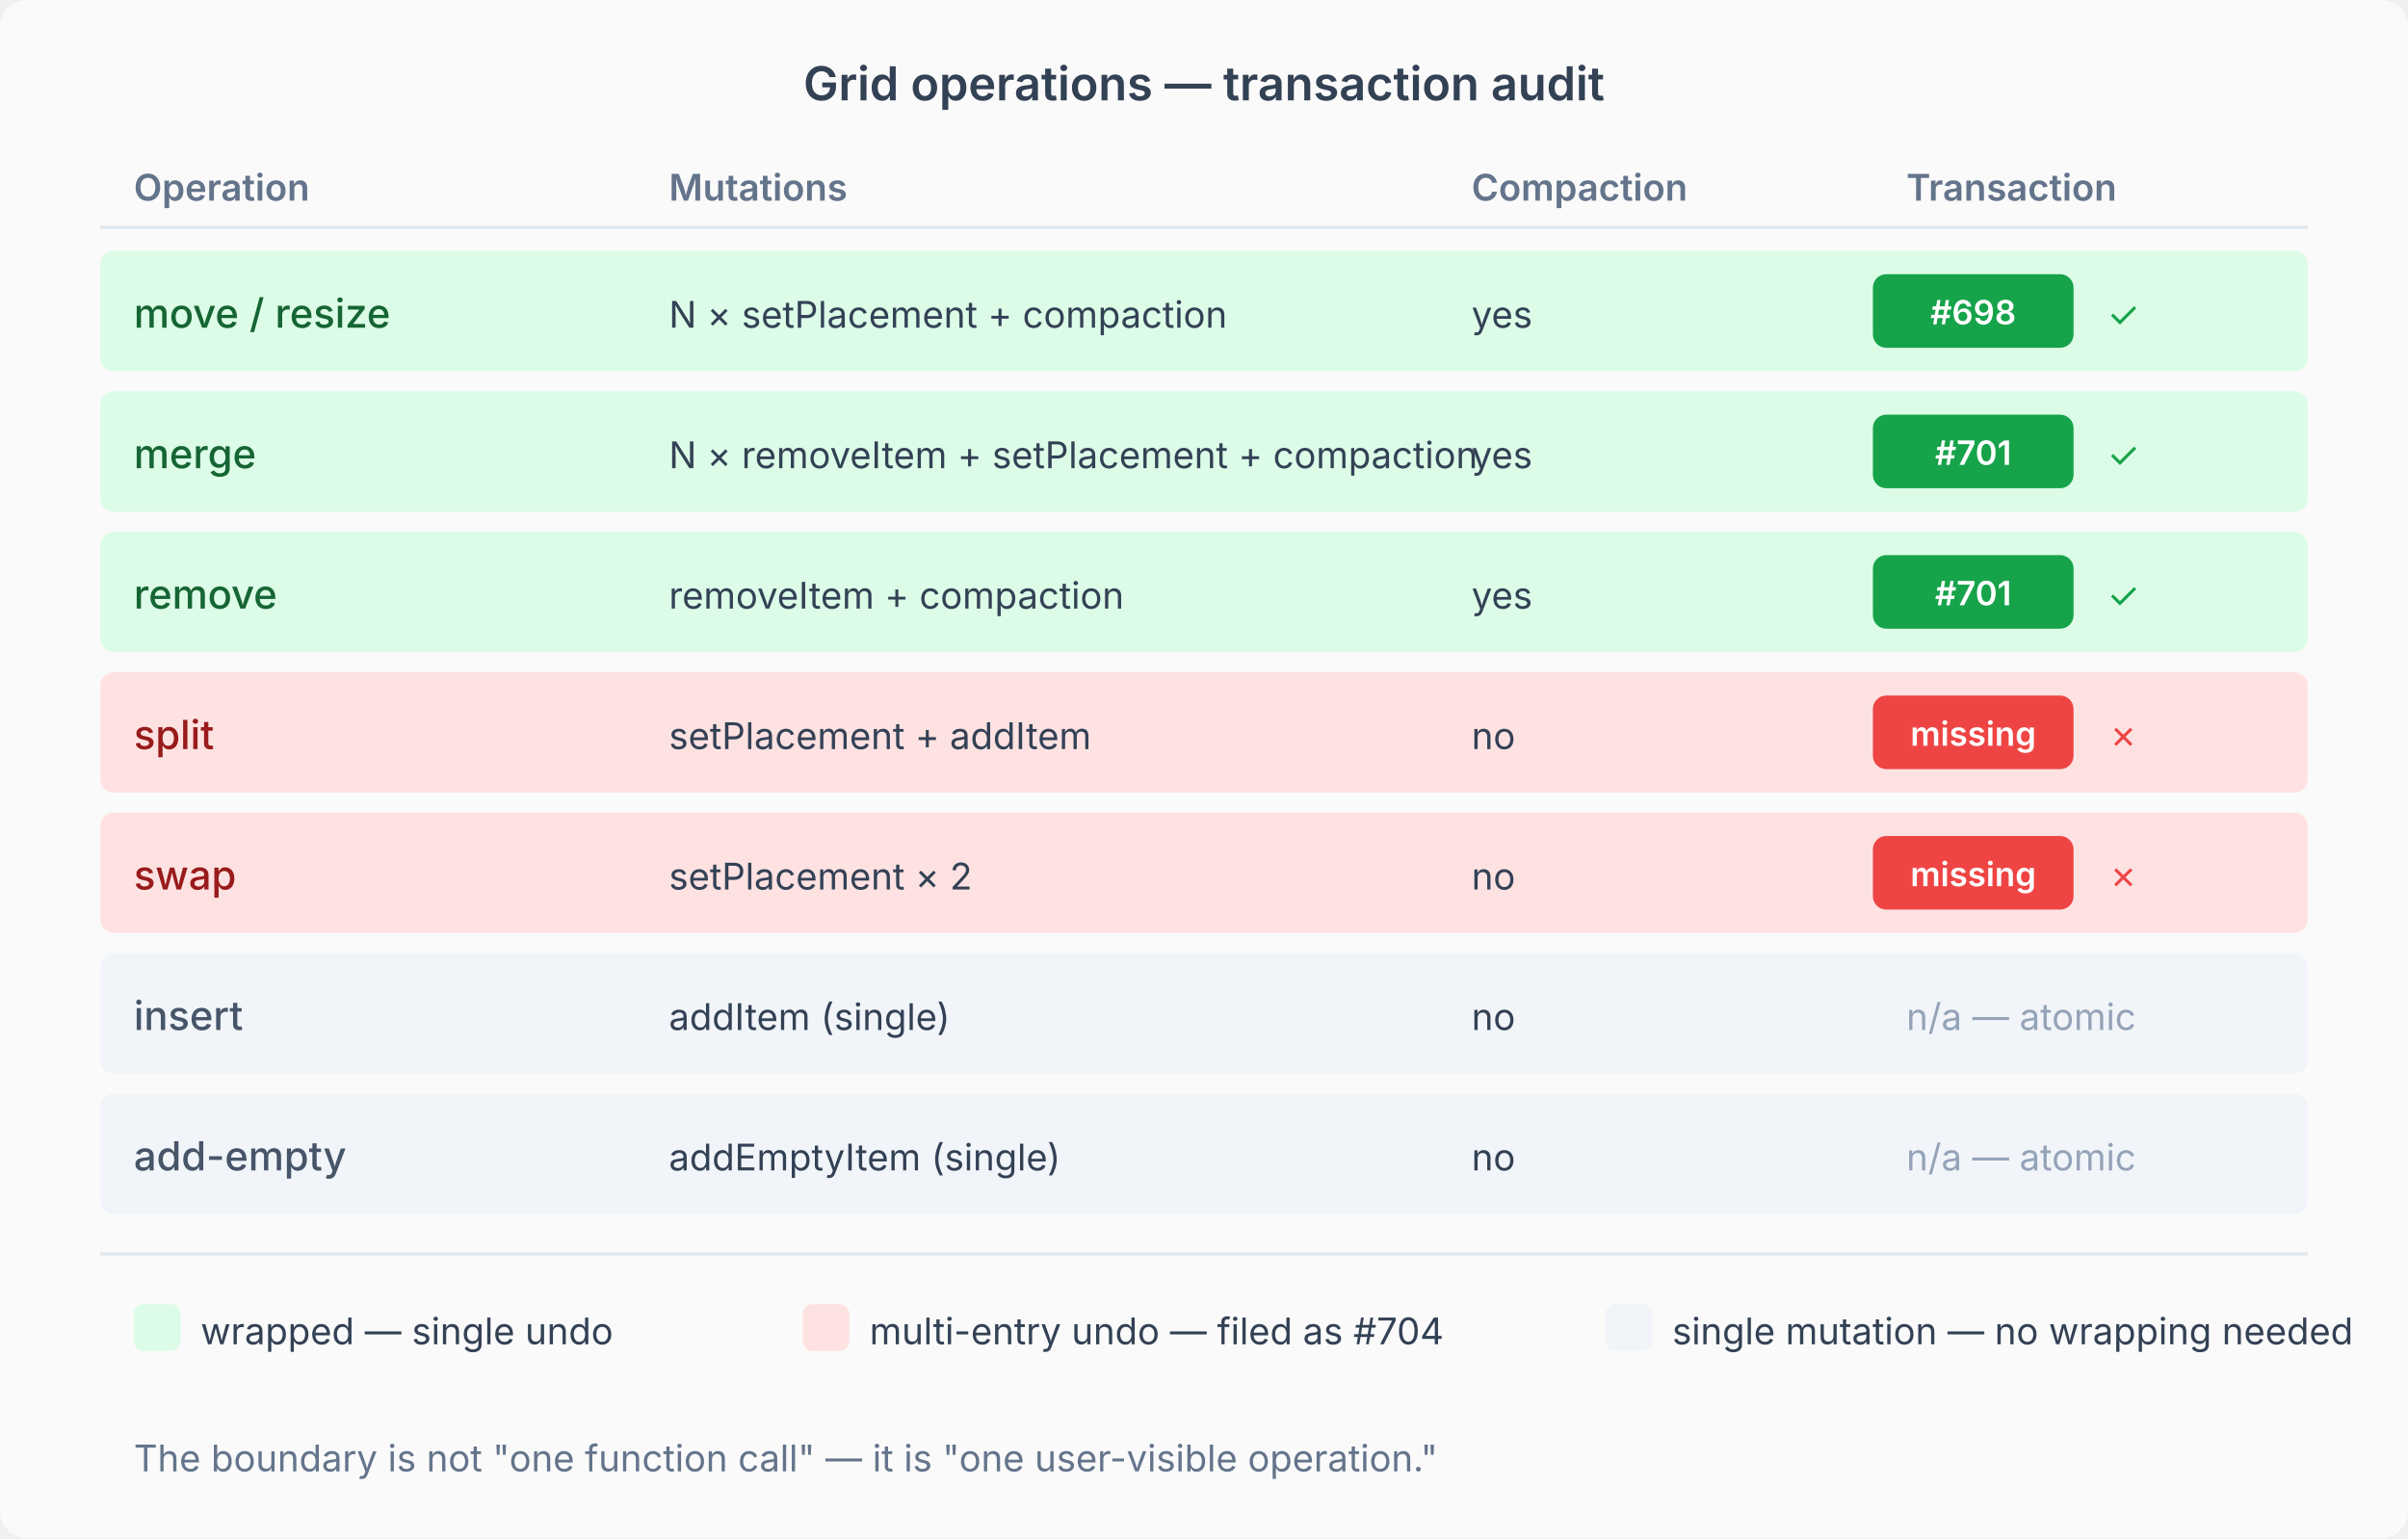
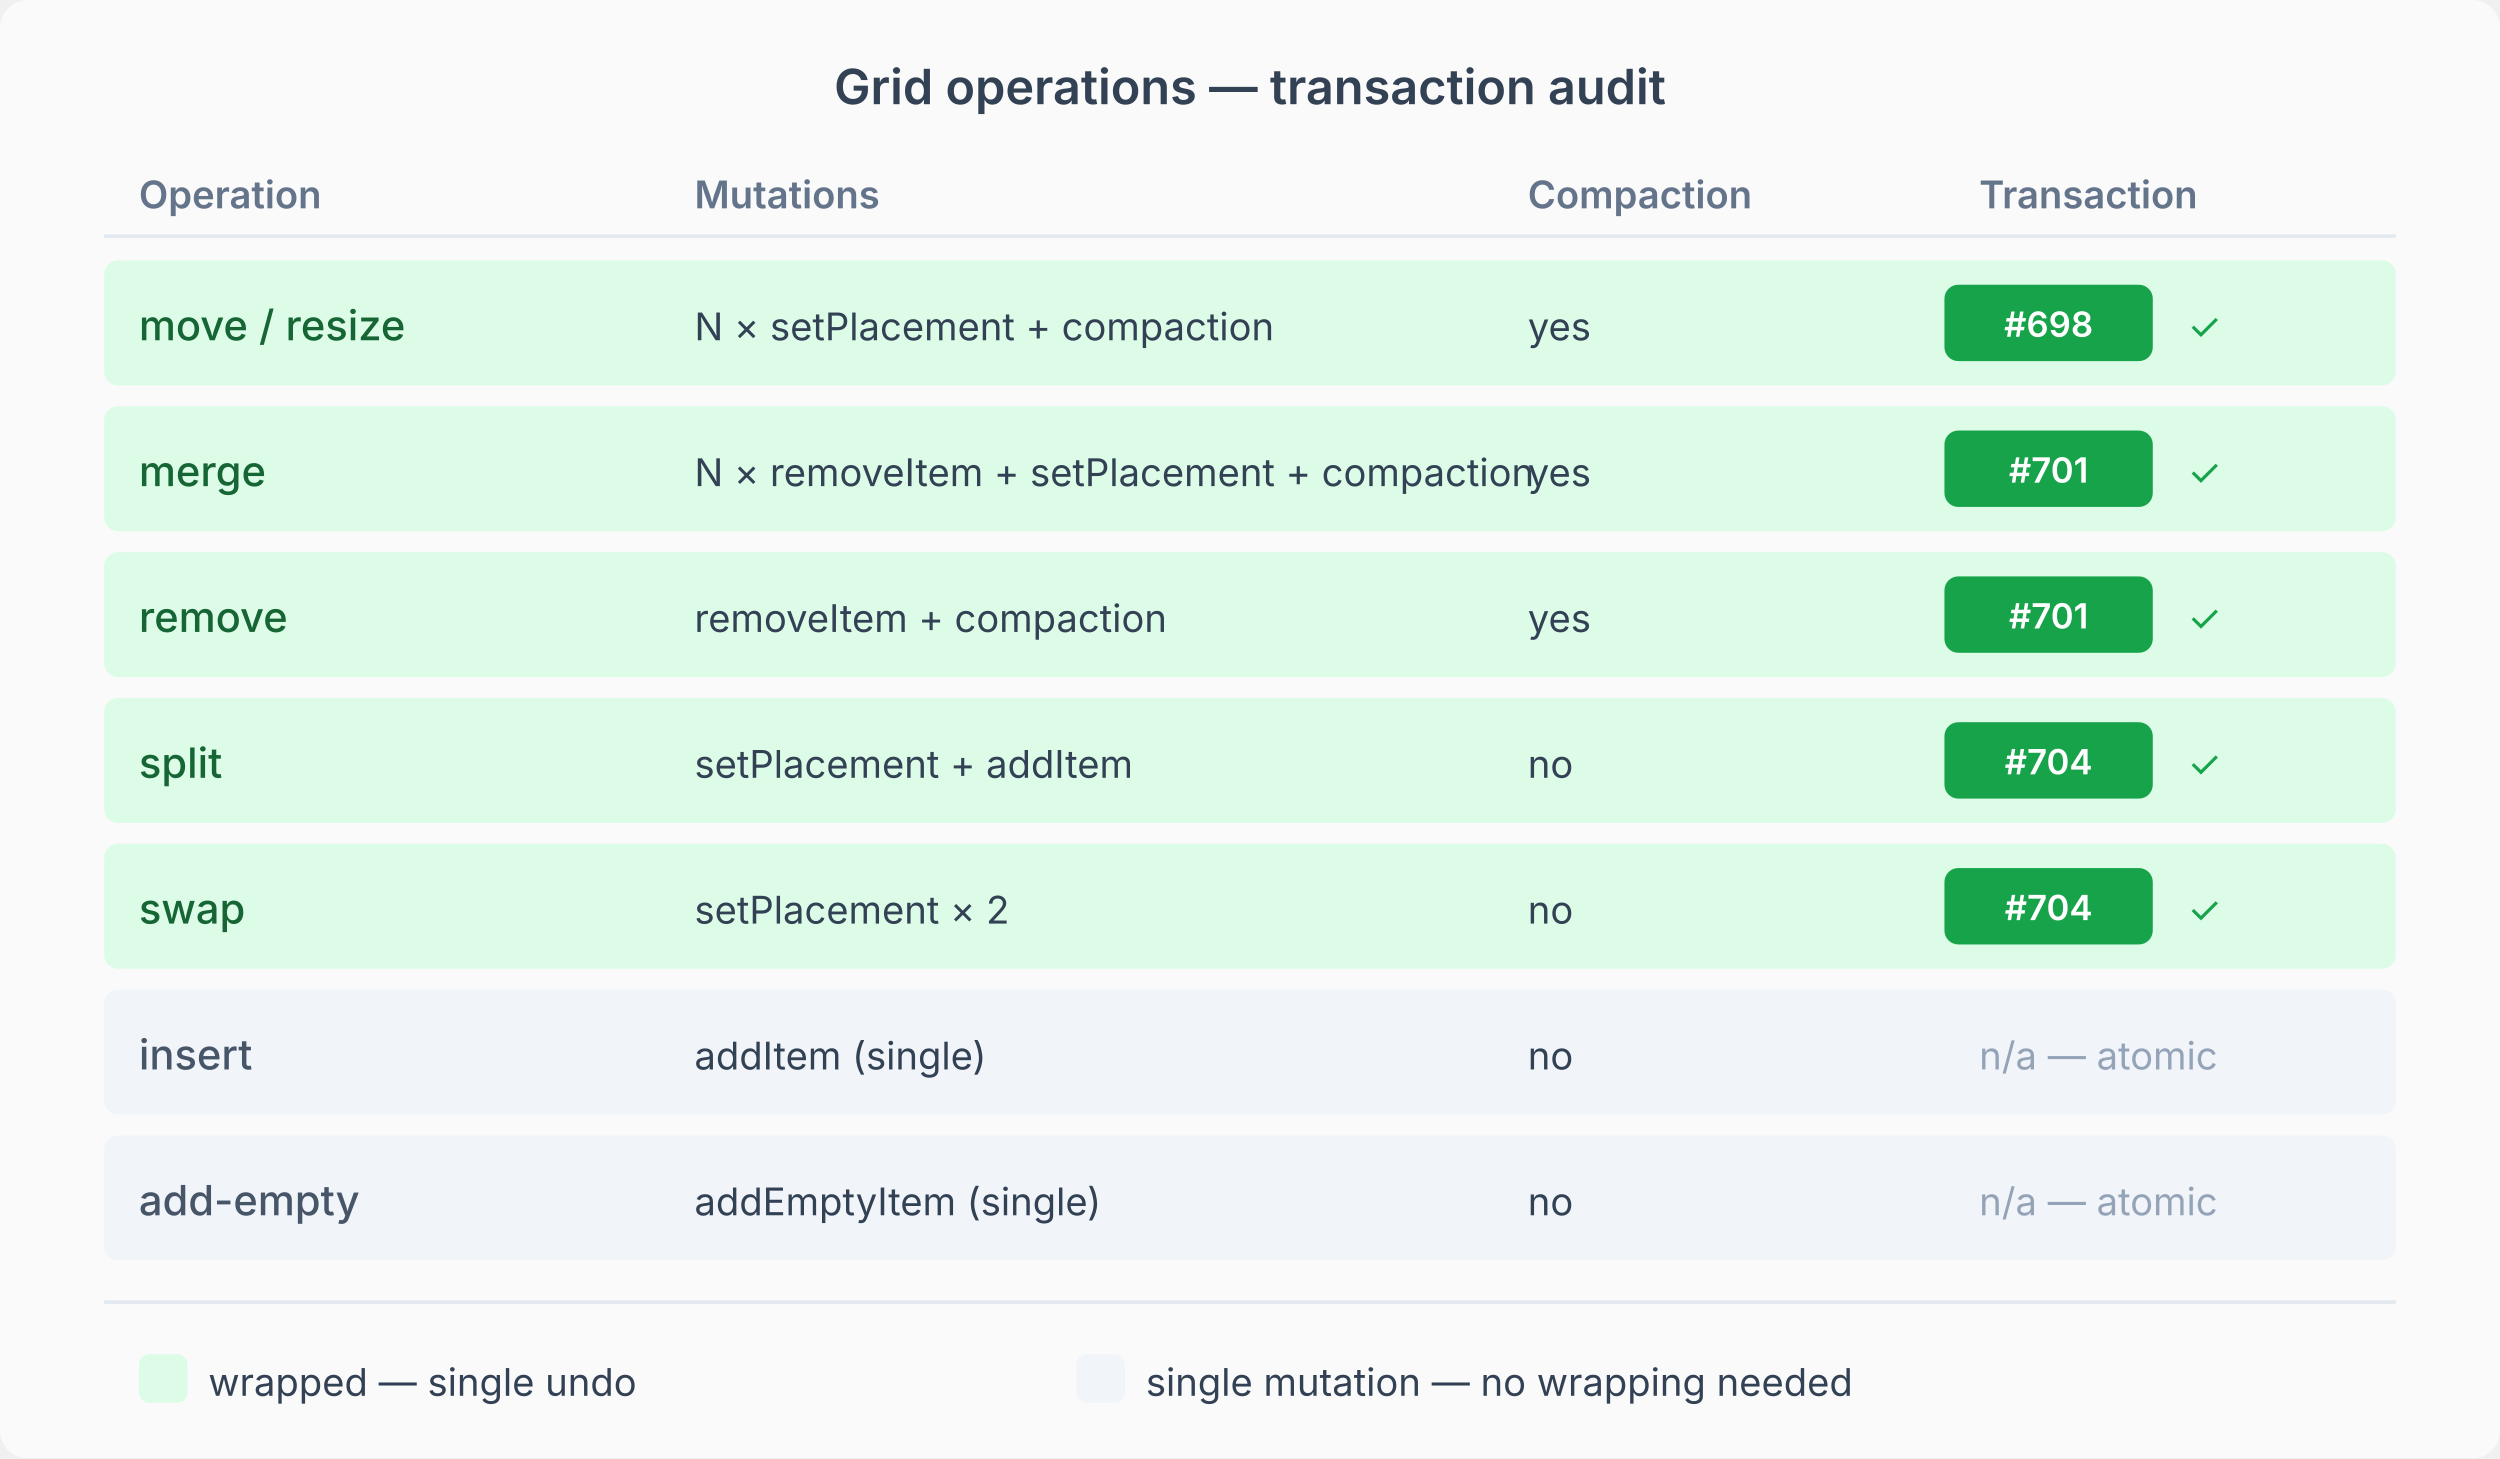
- <svg xmlns="http://www.w3.org/2000/svg" viewBox="0 0 720 460" font-family="system-ui, -apple-system, sans-serif">
-   <rect width="720" height="460" fill="#fafafa" rx="8" />
+ <svg xmlns="http://www.w3.org/2000/svg" viewBox="0 0 720 420" font-family="system-ui, -apple-system, sans-serif">
+   <rect width="720" height="420" fill="#fafafa" rx="8" />
  <text x="360" y="30" text-anchor="middle" font-size="14" font-weight="600" fill="#334155">Grid operations — transaction audit</text>
  <text x="40" y="60" font-size="11" font-weight="600" fill="#64748b">Operation</text>
  <text x="200" y="60" font-size="11" font-weight="600" fill="#64748b">Mutations</text>
  <text x="440" y="60" font-size="11" font-weight="600" fill="#64748b">Compaction</text>
  <text x="570" y="60" font-size="11" font-weight="600" fill="#64748b">Transaction</text>
  <line x1="30" y1="68" x2="690" y2="68" stroke="#e2e8f0" stroke-width="1" />
  <rect x="30" y="75" width="660" height="36" rx="4" fill="#dcfce7" />
  <text x="40" y="98" font-size="12" fill="#166534" font-weight="500">move / resize</text>
  <text x="200" y="98" font-size="11" fill="#334155">N × setPlacement + compaction</text>
  <text x="440" y="98" font-size="11" fill="#334155">yes</text>
  <rect x="560" y="82" width="60" height="22" rx="4" fill="#16a34a" />
  <text x="590" y="97" text-anchor="middle" font-size="10" font-weight="600" fill="#fff">#698</text>
  <text x="630" y="98" font-size="11" fill="#16a34a">✓</text>
  <rect x="30" y="117" width="660" height="36" rx="4" fill="#dcfce7" />
  <text x="40" y="140" font-size="12" fill="#166534" font-weight="500">merge</text>
  <text x="200" y="140" font-size="11" fill="#334155">N × removeItem + setPlacement + compaction</text>
  <text x="440" y="140" font-size="11" fill="#334155">yes</text>
  <rect x="560" y="124" width="60" height="22" rx="4" fill="#16a34a" />
  <text x="590" y="139" text-anchor="middle" font-size="10" font-weight="600" fill="#fff">#701</text>
  <text x="630" y="140" font-size="11" fill="#16a34a">✓</text>
  <rect x="30" y="159" width="660" height="36" rx="4" fill="#dcfce7" />
  <text x="40" y="182" font-size="12" fill="#166534" font-weight="500">remove</text>
  <text x="200" y="182" font-size="11" fill="#334155">removeItem + compaction</text>
  <text x="440" y="182" font-size="11" fill="#334155">yes</text>
  <rect x="560" y="166" width="60" height="22" rx="4" fill="#16a34a" />
  <text x="590" y="181" text-anchor="middle" font-size="10" font-weight="600" fill="#fff">#701</text>
  <text x="630" y="182" font-size="11" fill="#16a34a">✓</text>
-   <rect x="30" y="201" width="660" height="36" rx="4" fill="#fee2e2" />
-   <text x="40" y="224" font-size="12" fill="#991b1b" font-weight="500">split</text>
+   <rect x="30" y="201" width="660" height="36" rx="4" fill="#dcfce7" />
+   <text x="40" y="224" font-size="12" fill="#166534" font-weight="500">split</text>
  <text x="200" y="224" font-size="11" fill="#334155">setPlacement + addItem</text>
  <text x="440" y="224" font-size="11" fill="#334155">no</text>
-   <rect x="560" y="208" width="60" height="22" rx="4" fill="#ef4444" />
-   <text x="590" y="223" text-anchor="middle" font-size="10" font-weight="600" fill="#fff">missing</text>
-   <text x="630" y="224" font-size="11" fill="#ef4444">✗</text>
-   <rect x="30" y="243" width="660" height="36" rx="4" fill="#fee2e2" />
-   <text x="40" y="266" font-size="12" fill="#991b1b" font-weight="500">swap</text>
+   <rect x="560" y="208" width="60" height="22" rx="4" fill="#16a34a" />
+   <text x="590" y="223" text-anchor="middle" font-size="10" font-weight="600" fill="#fff">#704</text>
+   <text x="630" y="224" font-size="11" fill="#16a34a">✓</text>
+   <rect x="30" y="243" width="660" height="36" rx="4" fill="#dcfce7" />
+   <text x="40" y="266" font-size="12" fill="#166534" font-weight="500">swap</text>
  <text x="200" y="266" font-size="11" fill="#334155">setPlacement × 2</text>
  <text x="440" y="266" font-size="11" fill="#334155">no</text>
-   <rect x="560" y="250" width="60" height="22" rx="4" fill="#ef4444" />
-   <text x="590" y="265" text-anchor="middle" font-size="10" font-weight="600" fill="#fff">missing</text>
-   <text x="630" y="266" font-size="11" fill="#ef4444">✗</text>
+   <rect x="560" y="250" width="60" height="22" rx="4" fill="#16a34a" />
+   <text x="590" y="265" text-anchor="middle" font-size="10" font-weight="600" fill="#fff">#704</text>
+   <text x="630" y="266" font-size="11" fill="#16a34a">✓</text>
  <rect x="30" y="285" width="660" height="36" rx="4" fill="#f1f5f9" />
  <text x="40" y="308" font-size="12" fill="#475569" font-weight="500">insert</text>
  <text x="200" y="308" font-size="11" fill="#334155">addItem (single)</text>
  <text x="440" y="308" font-size="11" fill="#334155">no</text>
  <text x="570" y="308" font-size="11" fill="#94a3b8">n/a — atomic</text>
  <rect x="30" y="327" width="660" height="36" rx="4" fill="#f1f5f9" />
  <text x="40" y="350" font-size="12" fill="#475569" font-weight="500">add-empty</text>
  <text x="200" y="350" font-size="11" fill="#334155">addEmptyItem (single)</text>
  <text x="440" y="350" font-size="11" fill="#334155">no</text>
  <text x="570" y="350" font-size="11" fill="#94a3b8">n/a — atomic</text>
  <line x1="30" y1="375" x2="690" y2="375" stroke="#e2e8f0" stroke-width="1" />
  <rect x="40" y="390" width="14" height="14" rx="3" fill="#dcfce7" />
  <text x="60" y="402" font-size="11" fill="#334155">wrapped — single undo</text>
-   <rect x="240" y="390" width="14" height="14" rx="3" fill="#fee2e2" />
-   <text x="260" y="402" font-size="11" fill="#334155">multi-entry undo — filed as #704</text>
-   <rect x="480" y="390" width="14" height="14" rx="3" fill="#f1f5f9" />
-   <text x="500" y="402" font-size="11" fill="#334155">single mutation — no wrapping needed</text>
-   <text x="40" y="440" font-size="11" fill="#64748b">The boundary is not "one function call" — it is "one user-visible operation."</text>
+   <rect x="310" y="390" width="14" height="14" rx="3" fill="#f1f5f9" />
+   <text x="330" y="402" font-size="11" fill="#334155">single mutation — no wrapping needed</text>
</svg>
